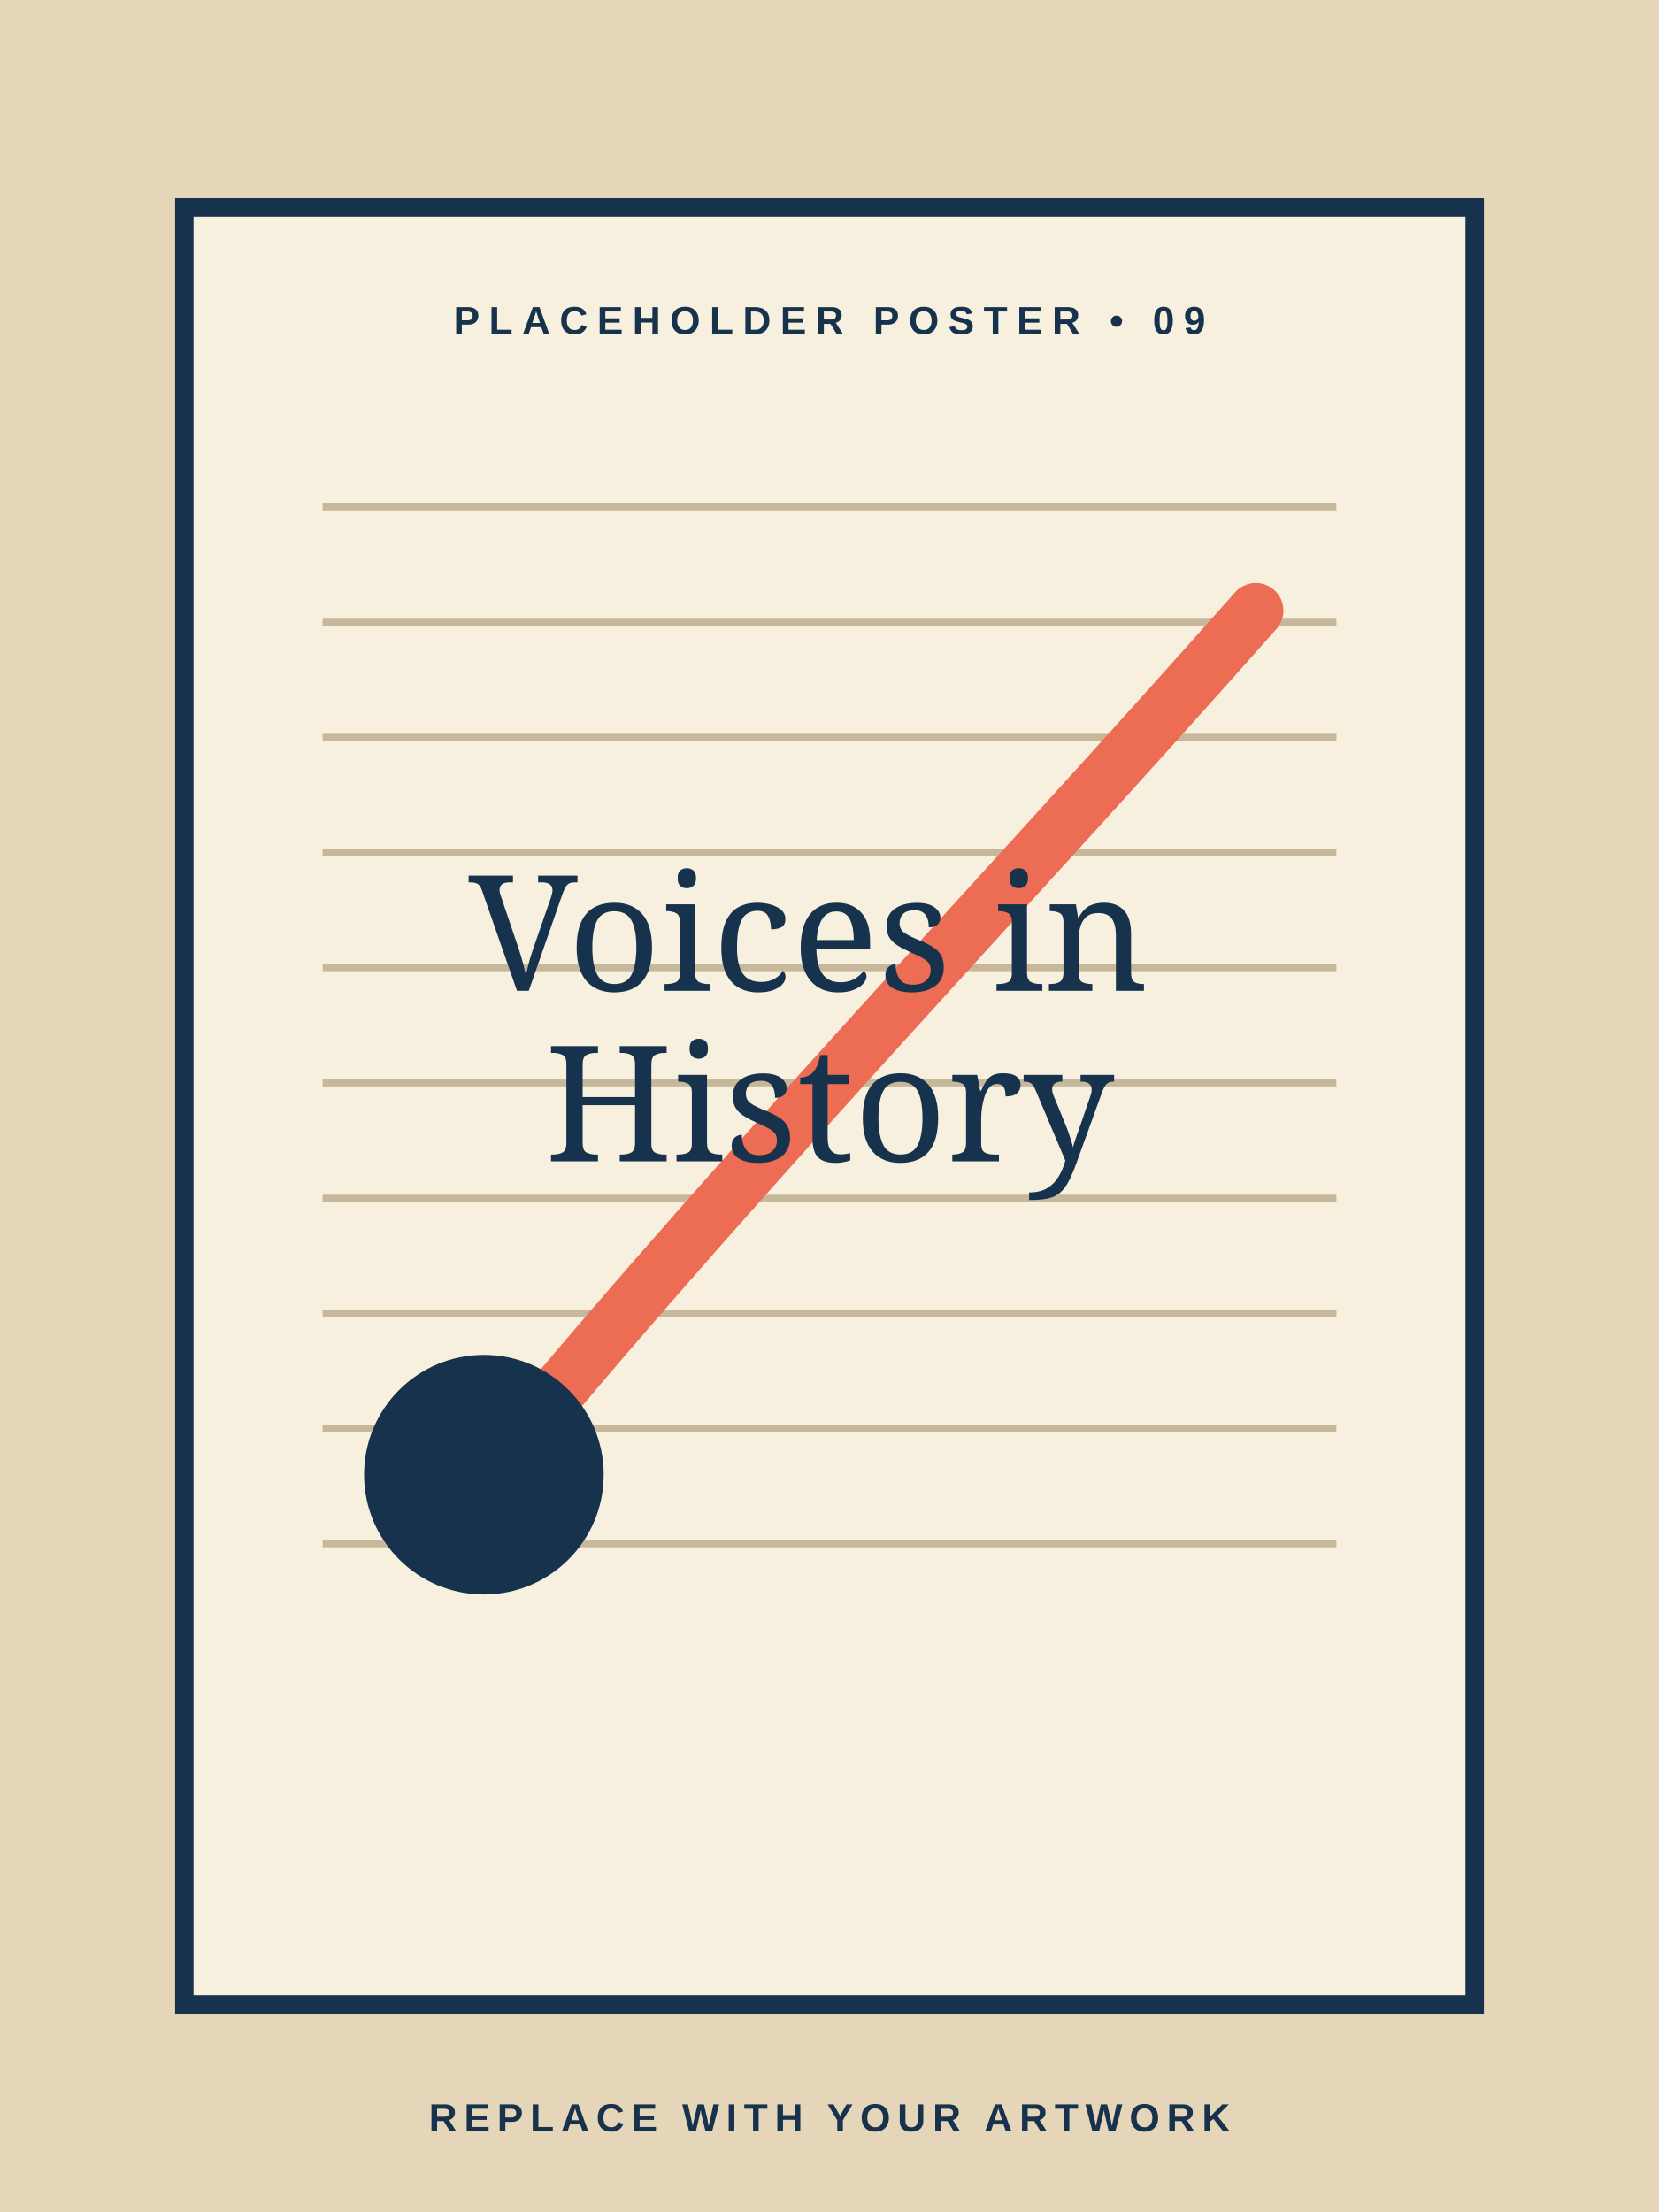
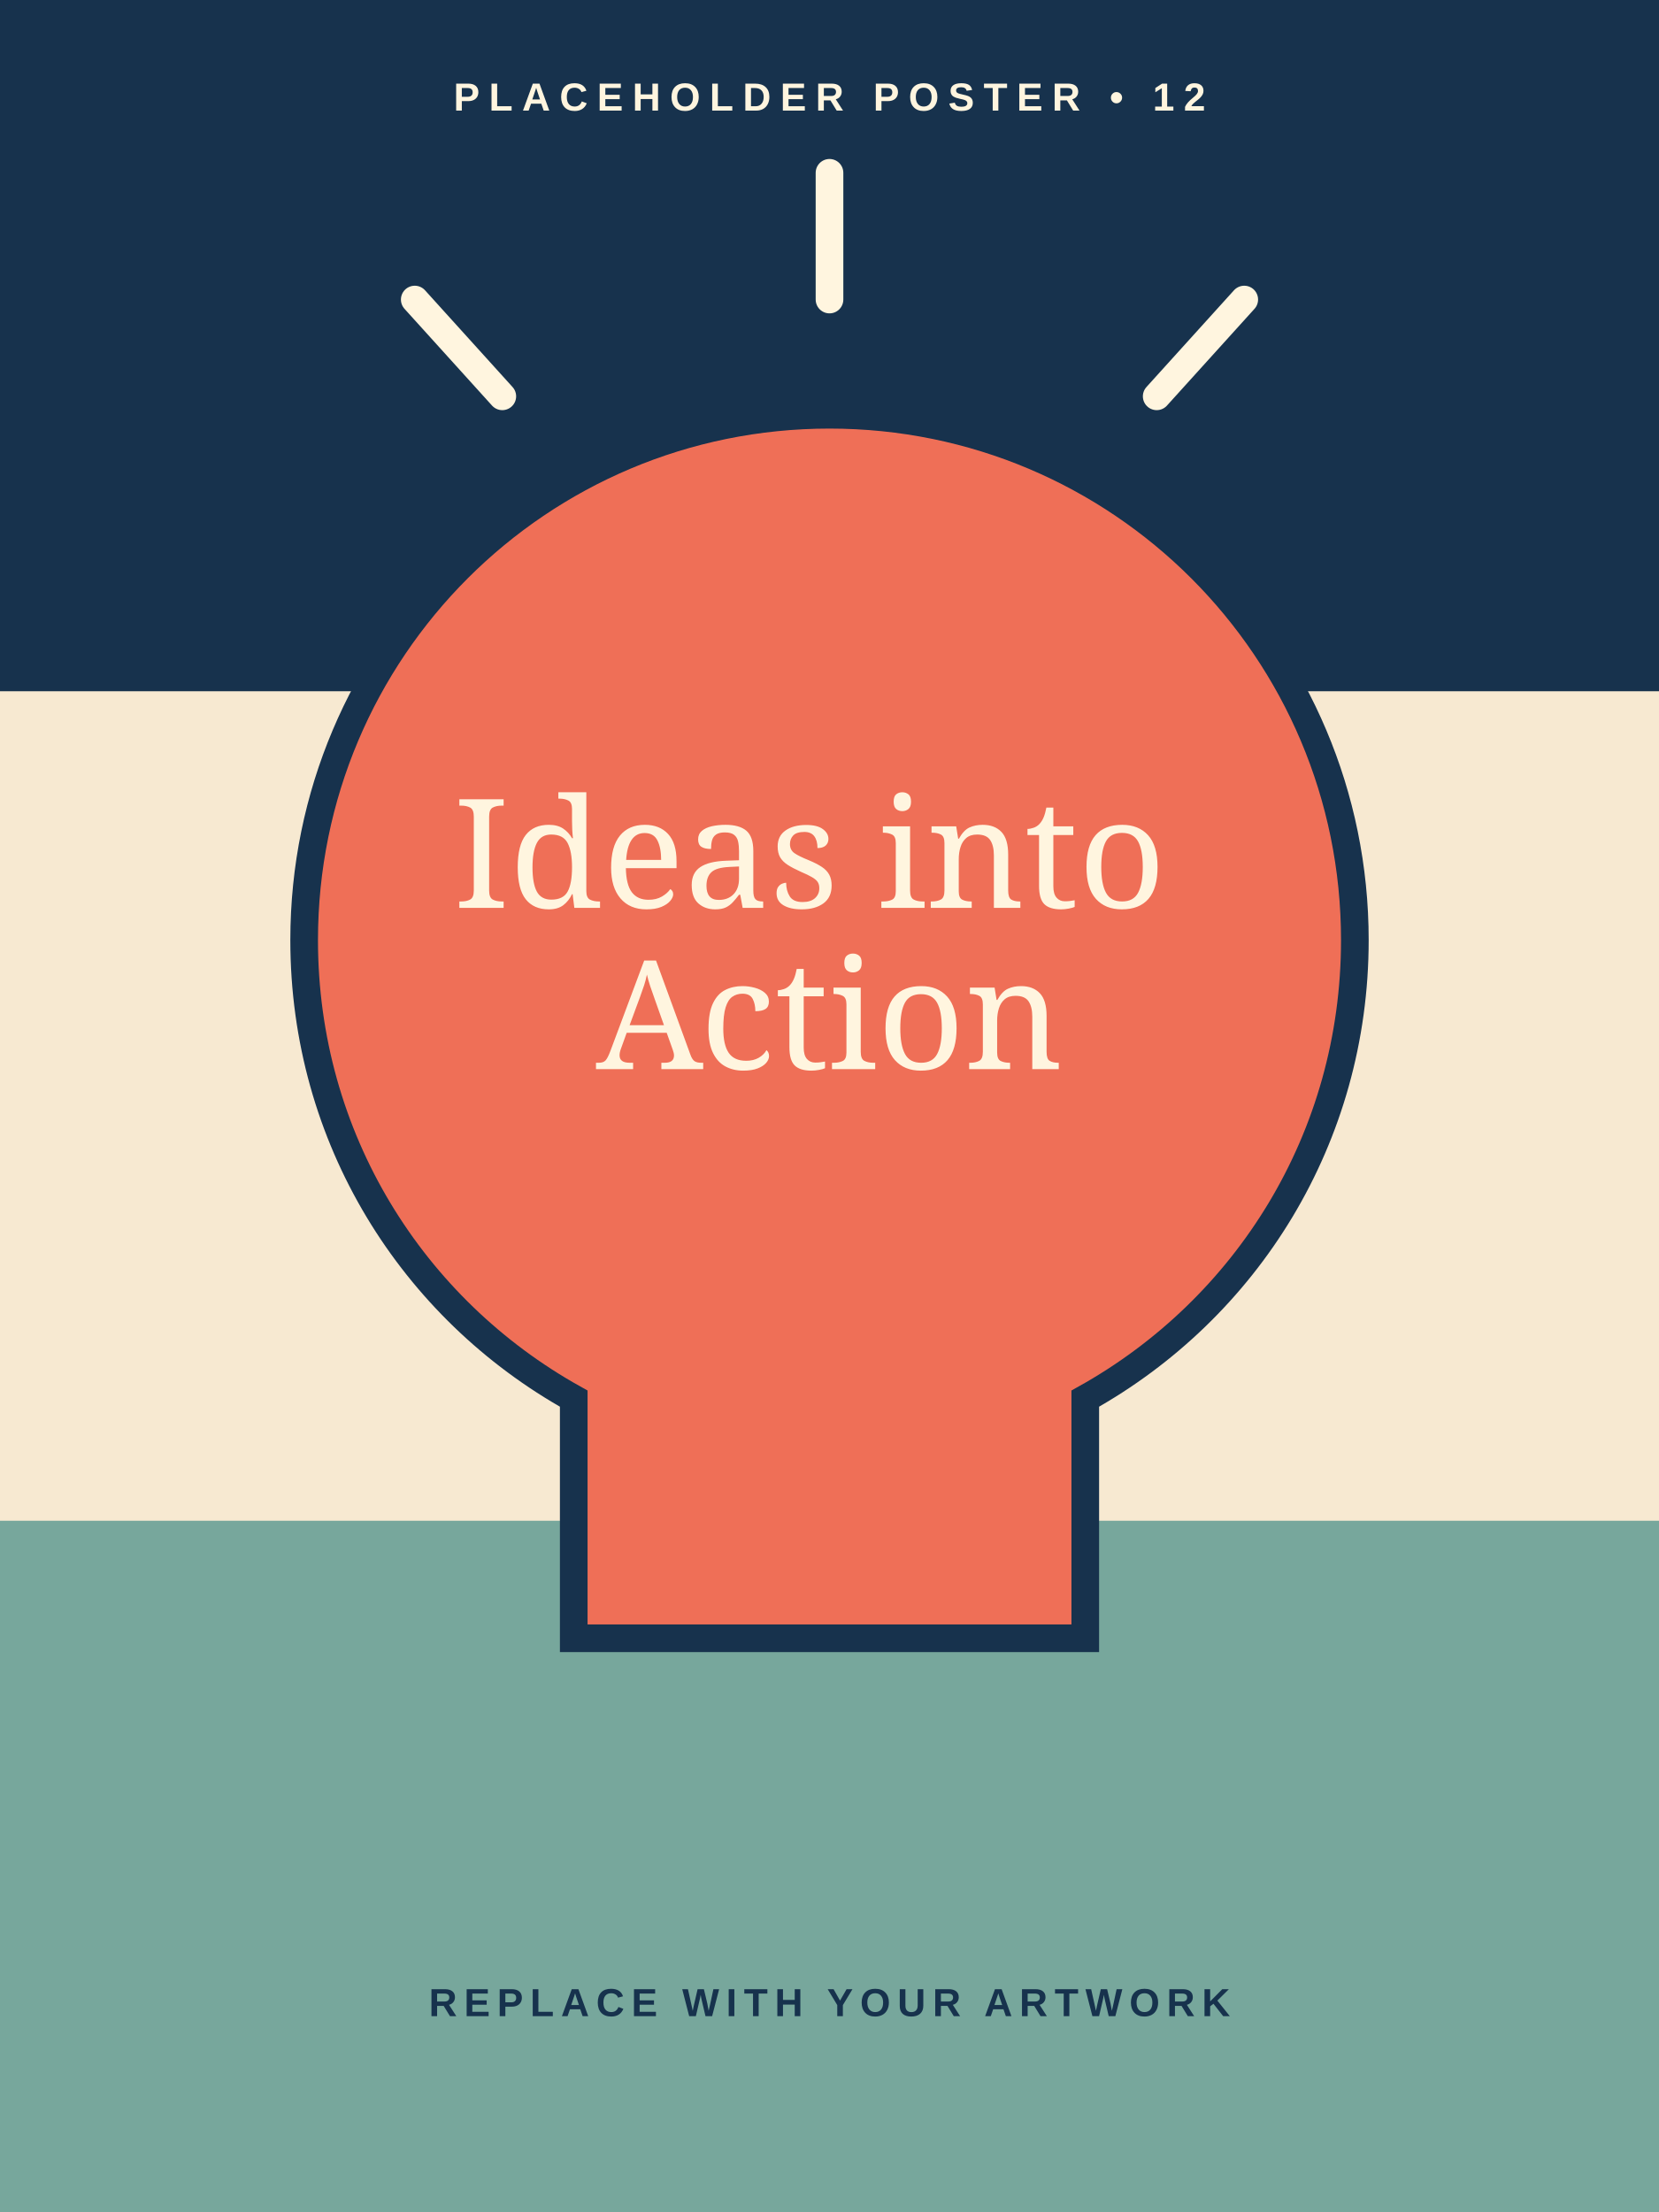
<svg xmlns="http://www.w3.org/2000/svg" width="720" height="960" viewBox="0 0 720 960">
-   <rect width="720" height="960" fill="#e6d6b9" />
-   <path d="M80 90h560v780H80z" fill="#f8f0df" stroke="#17324d" stroke-width="8" />
-   <g stroke="#c7b89c" stroke-width="3">
-     <path d="M140 220h440M140 270h440M140 320h440M140 370h440M140 420h440M140 470h440M140 520h440M140 570h440M140 620h440M140 670h440" />
+   <rect width="720" height="960" fill="#f7e9d1" />
+   <path d="M0 0h720v300H0z" fill="#17324d" />
+   <path d="M0 660h720v300H0z" fill="#77a79c" />
+   <path d="M360 180c-126 0-228 102-228 228 0 86 47 160 117 199v104h222V607c70-39 117-113 117-199 0-126-102-228-228-228Z" fill="#ef6f57" stroke="#17324d" stroke-width="12" />
+   <g stroke="#fff5df" stroke-width="12" stroke-linecap="round">
+     <path d="M360 75v55M180 130l38 42M540 130l-38 42" />
  </g>
-   <path d="M200 655c105-130 230-260 345-390" fill="none" stroke="#ec6c54" stroke-width="24" stroke-linecap="round" />
-   <circle cx="210" cy="640" r="52" fill="#17324d" />
-   <text x="360" y="430" fill="#17324d" font-family="Georgia,serif" font-size="70" text-anchor="middle">
-     <tspan x="360">Voices in</tspan>
-     <tspan x="360" dy="74">History</tspan>
+   <text x="360" y="394" fill="#fff5df" font-family="Georgia,serif" font-size="66" text-anchor="middle">
+     <tspan x="360">Ideas into</tspan>
+     <tspan x="360" dy="70">Action</tspan>
  </text>
-   <text x="360" y="145" fill="#17324d" font-family="Arial,sans-serif" font-size="17" font-weight="700" letter-spacing="4" text-anchor="middle">PLACEHOLDER POSTER • 09</text>
-   <text x="360" y="925" fill="#17324d" font-family="Arial,sans-serif" font-size="17" font-weight="700" letter-spacing="3" text-anchor="middle">REPLACE WITH YOUR ARTWORK</text>
+   <text x="360" y="48" fill="#fff5df" font-family="Arial,sans-serif" font-size="17" font-weight="700" letter-spacing="4" text-anchor="middle">PLACEHOLDER POSTER • 12</text>
+   <text x="360" y="875" fill="#17324d" font-family="Arial,sans-serif" font-size="17" font-weight="700" letter-spacing="3" text-anchor="middle">REPLACE WITH YOUR ARTWORK</text>
</svg>
